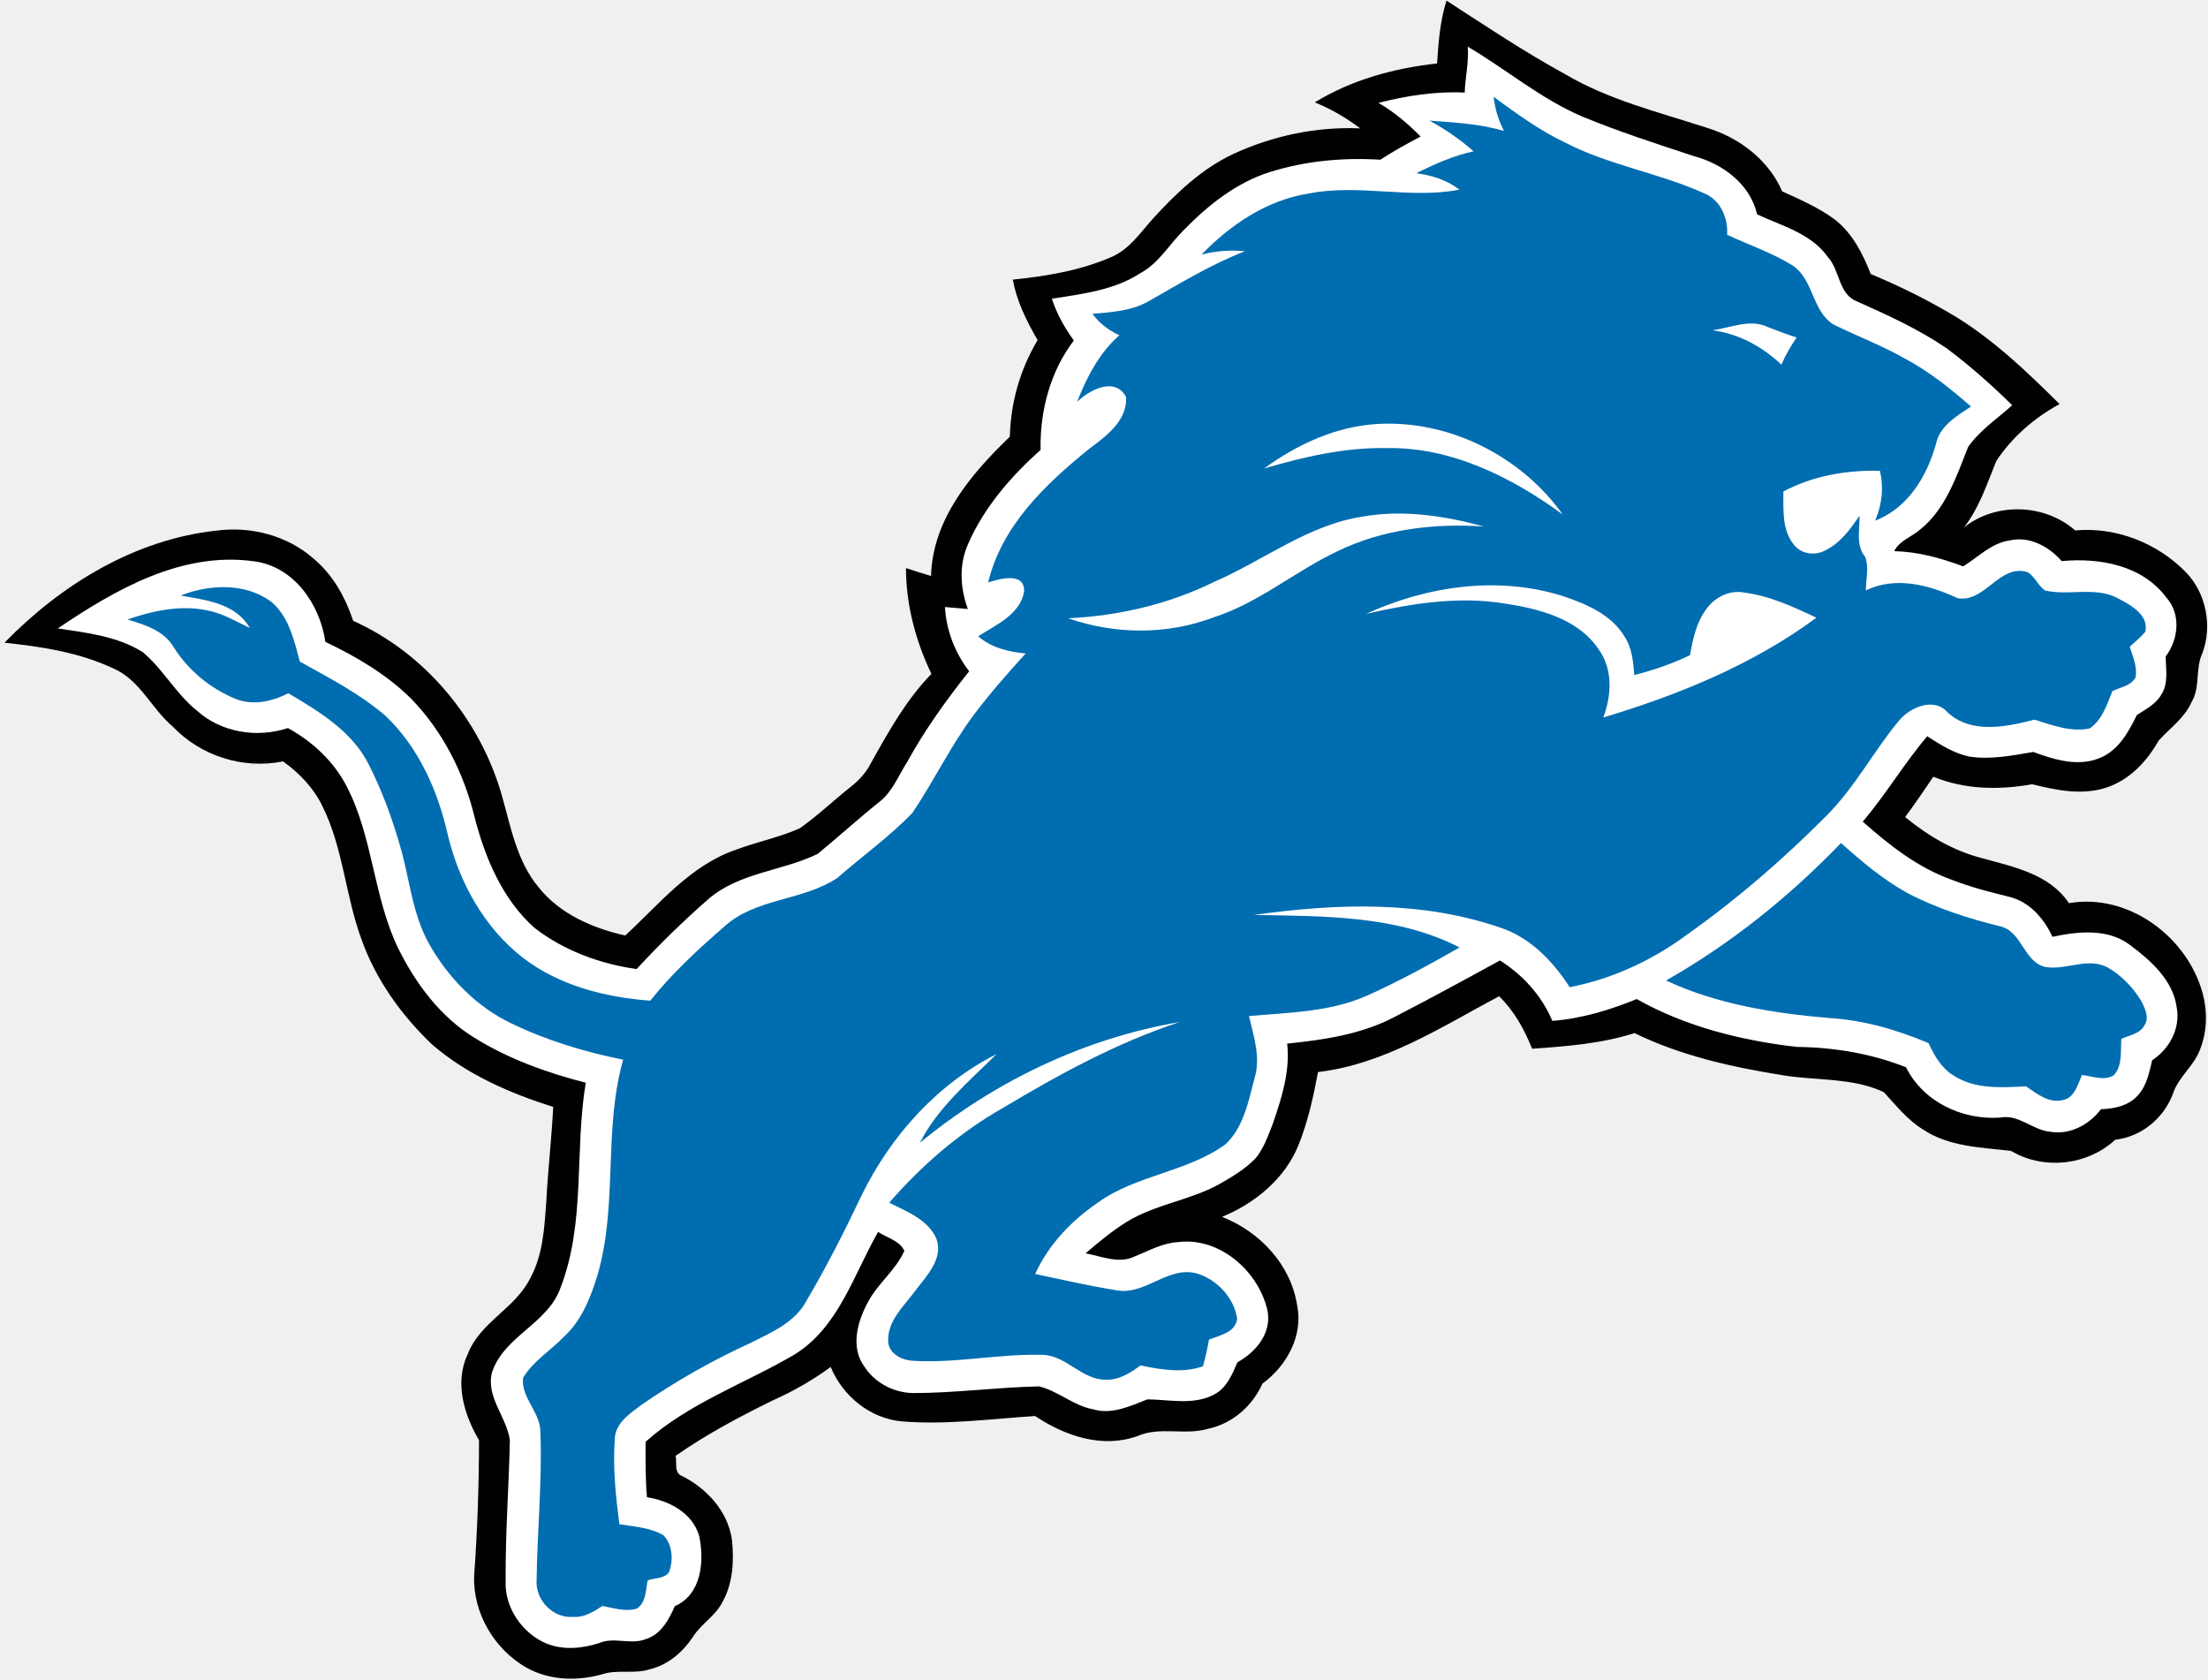
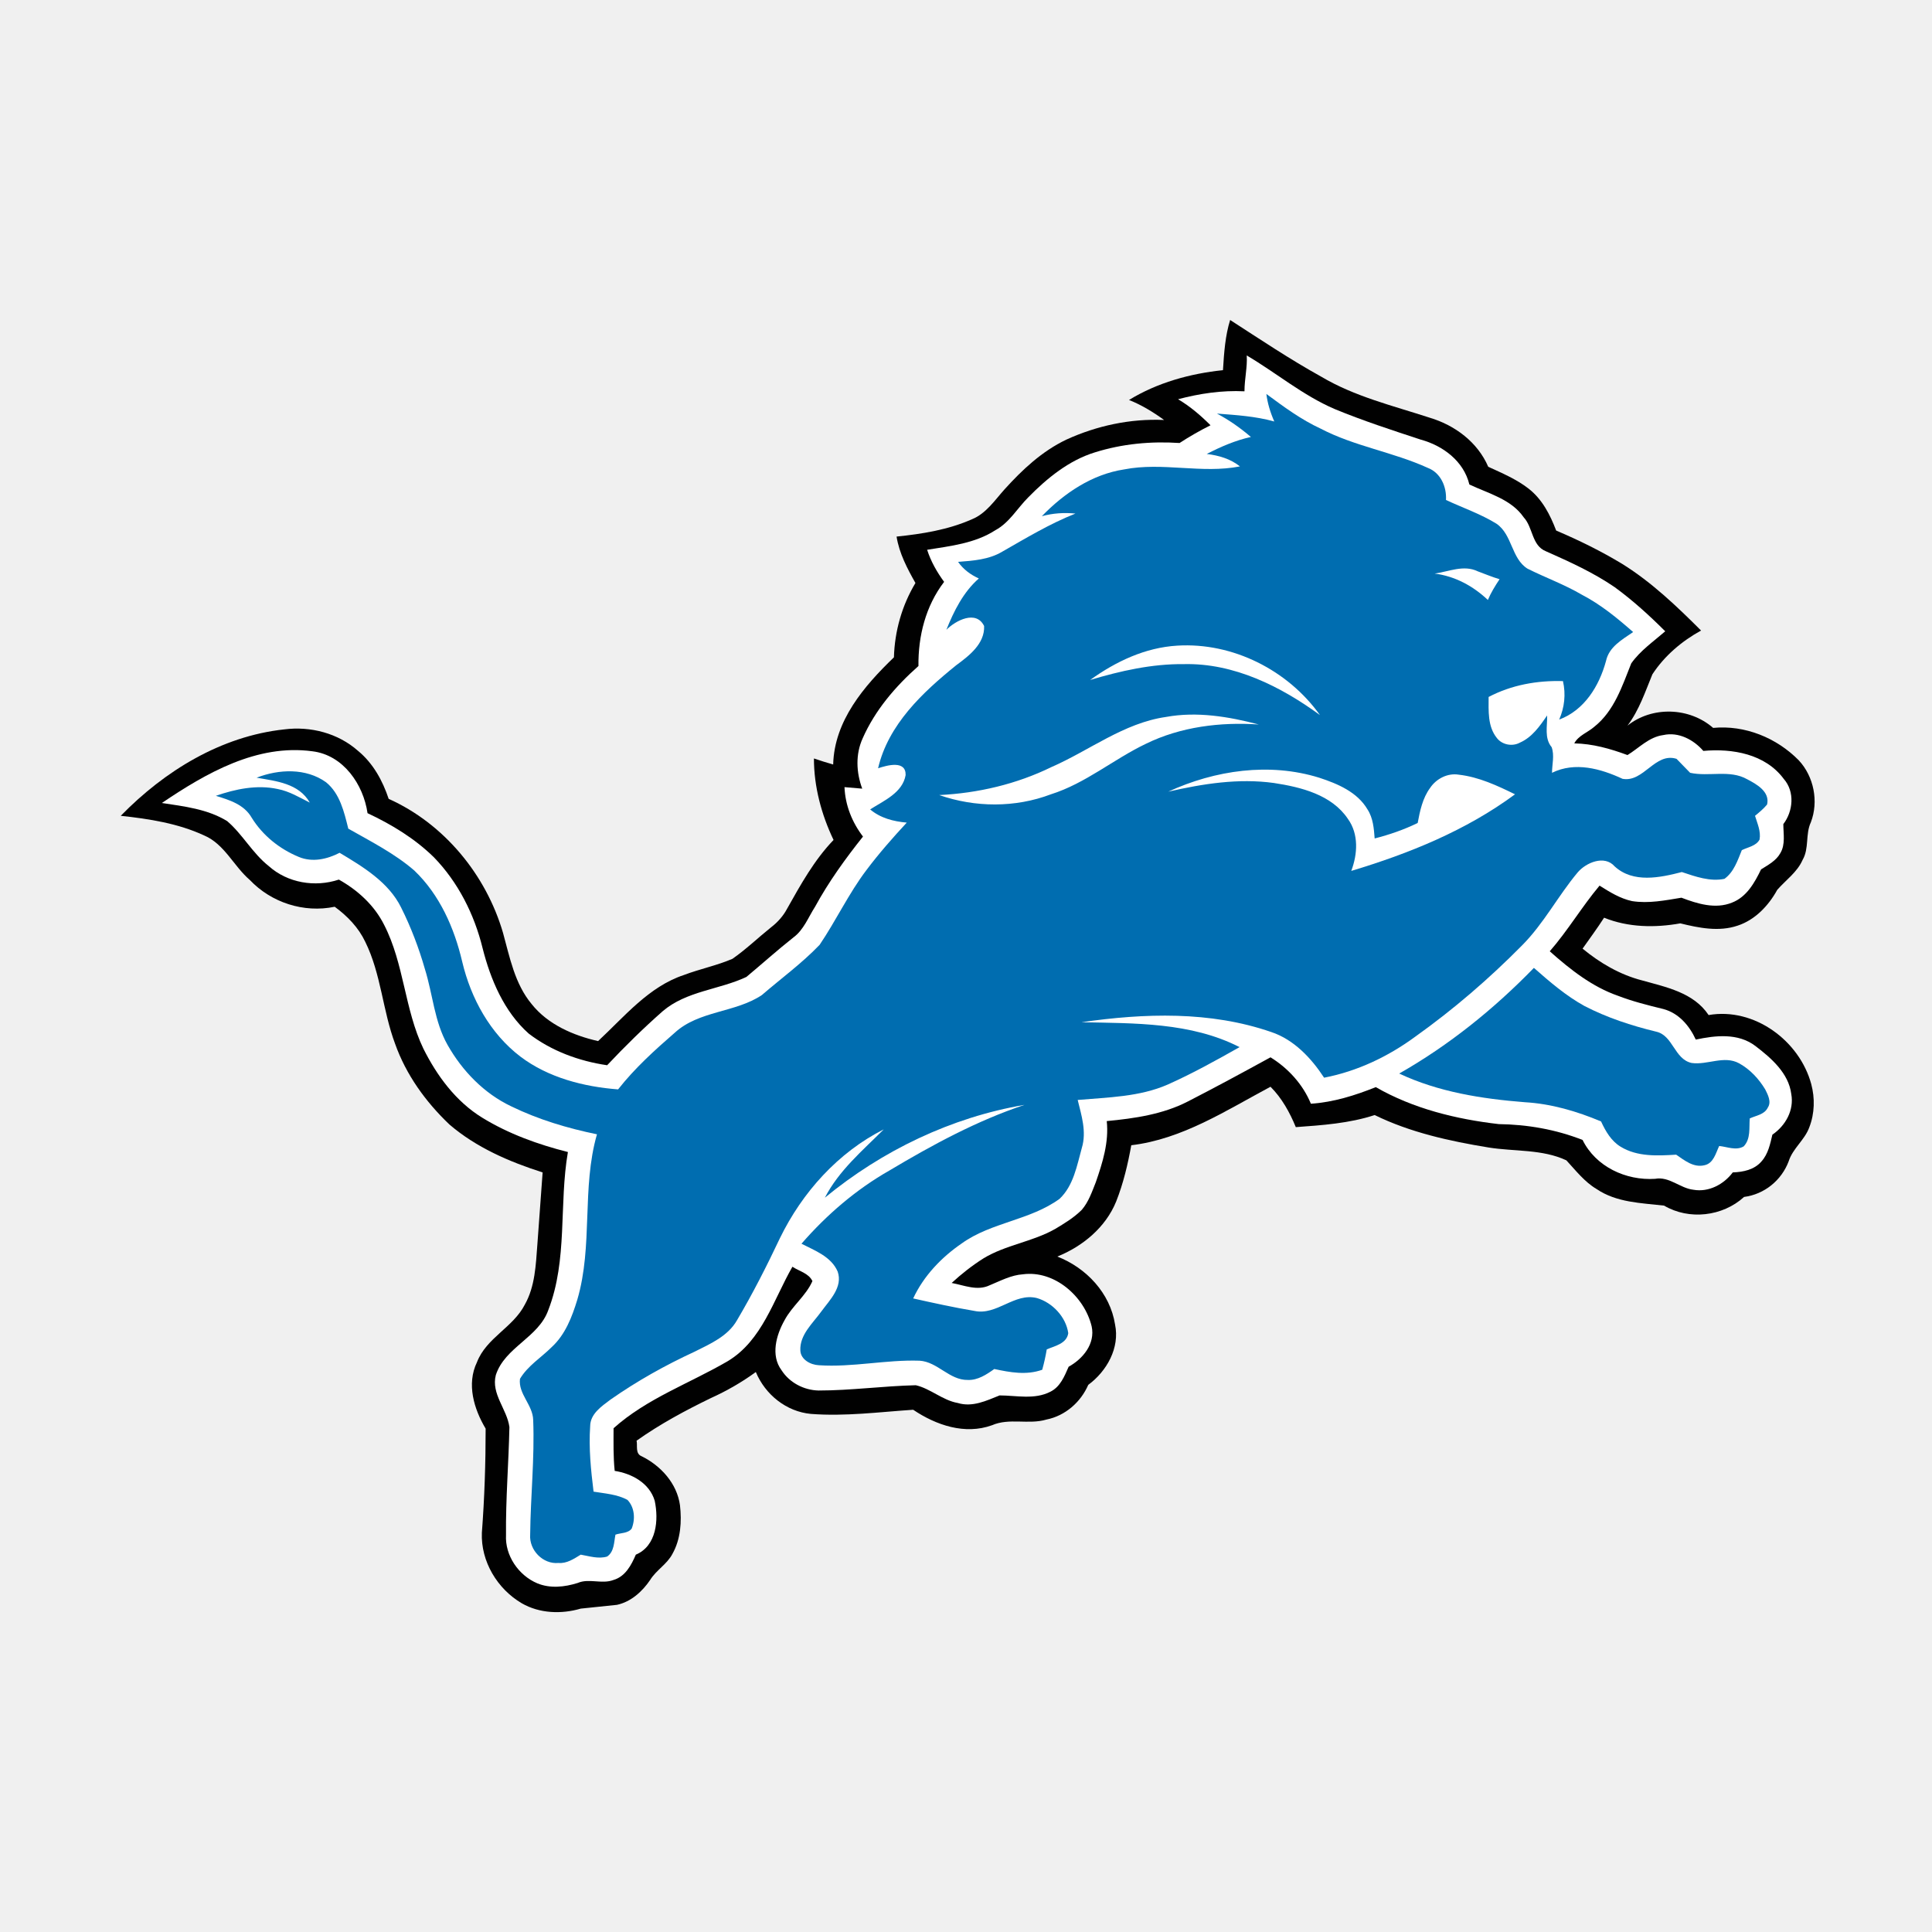
- <svg xmlns="http://www.w3.org/2000/svg" version="1.1" x="0px" y="0px" width="489px" height="372px" viewBox="-0.99 -0.14 489 372" enable-background="new -0.99 -0.14 489 372" xml:space="preserve">
-   <defs>
- </defs>
-   <path fill="#010101" d="M319.37,0c8.62,5.59,17.18,11.31,26.199,16.25c9.671,5.73,20.69,8.41,31.28,11.85  c7.24,2.17,13.811,7.09,16.86,14.14c4.01,1.83,8.109,3.6,11.67,6.25c3.89,3.03,6.18,7.55,7.939,12.05  c6.601,2.77,13.051,5.94,19.171,9.67c8.42,5.25,15.64,12.17,22.649,19.13c-5.57,3.02-10.51,7.31-14.01,12.6  c-2.061,5.05-3.76,10.36-7.17,14.73c7.09-5.65,17.85-5.28,24.649,0.65c9.12-0.82,18.301,2.83,24.631,9.38  c4.39,4.64,5.76,11.83,3.529,17.79c-1.609,3.44-0.42,7.51-2.39,10.84c-1.561,3.53-4.8,5.771-7.311,8.54  c-2.55,4.58-6.38,8.64-11.439,10.36c-5.42,1.82-11.2,0.64-16.561-0.7c-7.319,1.31-14.939,1.2-21.899-1.67  c-2.01,3.03-4.08,6.01-6.23,8.94c5.011,4.11,10.71,7.5,17.04,9.1c6.99,1.95,14.9,3.479,19.24,9.96c13.17-2.26,26.17,7.41,29.6,19.93  c1.101,4.061,1.011,8.49-0.55,12.42c-1.319,3.71-4.819,6.091-6.02,9.87c-2.07,5.45-6.96,9.49-12.79,10.181  c-6.16,5.699-15.86,6.75-23.07,2.46c-6.59-0.771-13.729-0.891-19.47-4.73c-3.49-2.11-5.99-5.36-8.72-8.29  c-6.99-3.26-14.921-2.5-22.36-3.729c-11.25-1.801-22.55-4.311-32.84-9.33c-7.33,2.34-15.05,2.92-22.67,3.46  c-1.721-4.28-3.98-8.391-7.32-11.63c-12.77,6.81-25.41,15.06-40.1,16.79c-1.03,5.479-2.23,10.979-4.32,16.17  c-3,7.449-9.64,12.899-16.93,15.899c8.35,3.28,15.229,10.561,16.63,19.601c1.39,6.72-2.351,13.439-7.69,17.33  c-2.2,4.949-6.67,8.869-12.02,9.989c-5.12,1.54-10.65-0.569-15.62,1.61c-7.81,2.83-16.12-0.02-22.71-4.43  c-9.79,0.64-19.61,1.979-29.42,1.199c-7.11-0.63-13.15-5.56-15.85-12.06c-4.02,2.95-8.37,5.43-12.92,7.45  c-7.38,3.63-14.67,7.52-21.43,12.229c0.38,1.45-0.42,3.73,1.36,4.431c5.55,2.76,10.23,7.859,11.13,14.16  c0.49,4.72,0.22,9.77-2.21,13.979c-1.57,2.96-4.64,4.68-6.41,7.49c-2.25,3.38-5.53,6.25-9.55,7.2c-3.41,1.119-7.07,0-10.47,1.08  c-5.57,1.609-11.82,1.43-16.95-1.48c-7.08-4.08-11.83-12.11-11.51-20.34c0.73-9.97,1.06-20,1.08-29.98  c-3.34-5.699-5.5-12.819-2.47-19.13c2.72-7.02,10.46-10.03,13.75-16.63c2.92-5.24,3.2-11.38,3.63-17.22  c0.36-6.95,1.17-13.87,1.52-20.82c-9.61-3.04-19.12-7.17-26.81-13.82c-6.81-6.479-12.48-14.369-15.64-23.27  c-3.55-9.59-4.04-20.13-8.59-29.37c-1.94-4.1-5.13-7.44-8.79-10.06c-8.86,1.8-18.25-1.21-24.46-7.74  c-4.71-3.98-7.27-10.37-13.18-12.87c-7.52-3.53-15.86-4.81-24.06-5.67c12.56-12.89,28.89-22.9,47.06-24.84  c7.56-0.97,15.56,1.1,21.33,6.16c4.31,3.56,7.1,8.58,8.84,13.83c15.99,7.18,28.08,21.81,32.9,38.57c2.01,7.06,3.34,14.7,8.21,20.49  c4.71,5.89,11.96,9.02,19.15,10.63c7.6-7.04,14.53-15.67,24.69-19.06c4.6-1.73,9.5-2.67,13.99-4.71c3.93-2.77,7.42-6.11,11.18-9.1  c1.87-1.45,3.5-3.21,4.56-5.34c3.88-6.95,7.79-13.98,13.38-19.73c-3.49-7.3-5.63-15.3-5.63-23.43c1.84,0.61,3.69,1.2,5.55,1.75  c0.33-12.57,8.86-22.58,17.45-30.85c0.17-7.51,2.28-14.92,6.15-21.37c-2.41-4.2-4.64-8.59-5.48-13.41  c7.4-0.76,14.86-1.99,21.72-4.96c4.03-1.68,6.52-5.44,9.32-8.57c5.14-5.62,10.79-11.02,17.77-14.29c8.75-4.05,18.47-6.09,28.12-5.67  c-3.1-2.33-6.47-4.31-10.07-5.76c8.17-5,17.61-7.59,27.08-8.61C317.59,9.24,317.92,4.5,319.37,0L319.37,0z" />
-   <path fill="#FFFFFF" d="M324.069,10.2c8.5,4.99,16.15,11.53,25.29,15.44c8.11,3.36,16.471,6.05,24.811,8.8  c6.39,1.7,12.43,6.18,13.99,12.89c5.51,2.59,12.01,4.23,15.689,9.49c2.67,2.93,2.3,8.16,6.4,9.78c6.8,3.03,13.609,6.13,19.79,10.33  c5.17,3.85,10.01,8.14,14.609,12.67c-3.319,2.98-7.159,5.53-9.75,9.22c-2.6,6.52-4.93,13.7-10.609,18.28  c-1.88,1.65-4.601,2.45-5.771,4.81c5.28,0.13,10.351,1.53,15.271,3.37c3.34-2.05,6.22-5.16,10.29-5.74  c4.39-1.02,8.689,1.34,11.529,4.57c8.37-0.78,17.83,0.9,23.16,8.05c3.311,3.68,2.721,9.3-0.13,13.07  c0.021,2.77,0.65,5.85-0.899,8.34c-1.2,2.19-3.49,3.33-5.49,4.64c-1.86,3.81-4.141,7.94-8.32,9.55c-4.78,1.94-10.01,0.31-14.61-1.38  c-4.67,0.8-9.439,1.74-14.18,1.02c-3.43-0.71-6.41-2.64-9.31-4.5c-5.12,6.03-9.15,12.89-14.29,18.91  c5.89,5.19,12.189,10.189,19.67,12.85c4.21,1.67,8.609,2.76,12.99,3.851c4.409,1.159,7.5,4.819,9.369,8.8  c5.671-1.19,12.2-1.92,17.15,1.8c4.61,3.44,9.54,7.78,10.36,13.82c0.87,4.67-1.59,9.18-5.44,11.729c-0.64,2.7-1.18,5.59-3.12,7.72  c-2.04,2.341-5.24,3.03-8.21,3.11c-2.59,3.45-6.93,5.771-11.3,4.98c-3.93-0.38-6.92-3.931-11.04-3.12  c-8.38,0.58-17.01-3.471-20.84-11.141c-7.68-3.05-15.93-4.42-24.17-4.51c-12.28-1.41-24.65-4.49-35.47-10.6  c-5.98,2.439-12.221,4.34-18.69,4.83c-2.33-5.57-6.521-10.17-11.6-13.38c-7.9,4.329-15.801,8.63-23.801,12.75  c-7.22,3.68-15.359,4.84-23.319,5.67c0.68,6.04-1.19,11.96-3.13,17.6c-1.08,2.74-2.04,5.64-3.971,7.91  c-2.239,2.27-4.989,3.93-7.729,5.49c-6.521,3.68-14.24,4.52-20.641,8.43c-3.28,2.04-6.26,4.49-9.169,7.01  c3.55,0.65,7.41,2.41,10.919,0.67c3.11-1.26,6.15-2.979,9.58-3.16c9.17-1.149,17.69,6.381,19.74,14.96  c1.12,5.051-2.47,9.391-6.63,11.66c-1.15,2.721-2.4,5.74-5.2,7.16c-4.56,2.38-9.84,1.101-14.71,1.04  c-3.79,1.49-7.87,3.43-12.02,2.21c-4.38-0.78-7.78-4.1-12.03-5.08c-9.34,0.2-18.65,1.5-28,1.48c-4.23-0.12-8.35-2.28-10.65-5.87  c-3.16-4.271-1.51-10.08,0.83-14.33c2.17-4.11,6.17-7.05,8.02-11.3c-1.07-2.29-3.84-2.87-5.81-4.181  c-5.41,9.45-8.74,21.141-18.53,27.16c-10.97,6.431-23.32,10.71-32.95,19.3c-0.02,4.091-0.06,8.19,0.29,12.28  c4.94,0.79,10.03,3.431,11.56,8.55c1.21,5.54,0.55,13.03-5.39,15.58c-1.29,3-3.08,6.261-6.42,7.301  c-3.35,1.329-7.01-0.561-10.32,0.869c-3.75,1.221-7.94,1.61-11.67,0.12c-5.41-2.29-9.35-8.01-9.05-13.95  c-0.09-10.369,0.72-20.72,0.93-31.079c-0.67-5.15-5.34-9.521-3.96-15.011c2.64-8.06,12.32-10.76,15.15-18.68  c5.65-14.53,3.09-30.39,5.62-45.48c-8.58-2.199-17.05-5.239-24.61-9.93c-7.6-4.64-13.09-12.06-16.98-19.93  c-5.44-11.34-5.53-24.45-11.3-35.65c-2.85-5.6-7.6-10.03-13.07-13.03c-6.82,2.26-14.79,1-20.18-3.88  c-4.63-3.71-7.45-9.15-11.98-12.94c-5.6-3.52-12.39-4.28-18.8-5.25c12.73-8.6,27.39-17.06,43.37-14.87  c8.87,1.08,14.69,9.51,15.88,17.85c6.91,3.3,13.63,7.24,19.08,12.67c6.97,7.21,11.62,16.45,13.97,26.15  c2.33,9.05,6.18,18.23,13.31,24.55c6.5,5.021,14.47,7.931,22.56,9.09c5.06-5.449,10.38-10.67,15.98-15.56  c6.83-5.85,16.31-6.14,24.12-9.94c4.58-3.75,8.96-7.75,13.58-11.45c2.94-2.21,4.25-5.77,6.18-8.78c3.93-7.17,8.7-13.82,13.8-20.21  c-3.15-4.11-5.06-9.05-5.36-14.23c1.69,0.15,3.38,0.3,5.08,0.44c-1.72-4.62-2.01-9.88,0.06-14.44c3.55-8.12,9.5-14.95,16.04-20.81  c-0.16-8.6,2.11-17.31,7.36-24.22c-2.05-2.83-3.78-5.9-4.86-9.24c6.72-1.08,13.79-1.87,19.62-5.69c4.05-2.17,6.33-6.28,9.49-9.42  c5.399-5.55,11.689-10.6,19.17-12.95c7.89-2.48,16.24-3.24,24.47-2.73c2.87-1.87,5.87-3.54,8.91-5.13c-2.8-2.85-5.87-5.45-9.33-7.46  c6.24-1.59,12.65-2.59,19.1-2.28C323.51,16.96,324.34,13.59,324.069,10.2L324.069,10.2z" />
-   <path fill="#006DB0" d="M329.79,21.3c5.01,3.64,10.029,7.35,15.649,10.03c9.761,5.1,20.83,6.78,30.83,11.271  c3.73,1.44,5.471,5.45,5.25,9.25c4.87,2.28,10.04,4.01,14.61,6.87c4.56,3.17,4.189,10.01,8.91,12.98c5.17,2.58,10.63,4.6,15.67,7.47  c5.41,2.85,10.22,6.7,14.81,10.71c-3.18,2.15-6.95,4.27-7.779,8.38c-2,7.12-6.221,14.14-13.45,16.89c1.51-3.49,1.95-7.31,1.05-11.03  c-7.36-0.18-14.83,1.08-21.37,4.58c0.021,3.99-0.36,8.52,2.35,11.81c1.54,1.98,4.471,2.45,6.671,1.35c3.47-1.57,5.77-4.75,7.84-7.8  c0.08,3.04-0.88,6.56,1.27,9.14c0.87,2.35,0.15,4.96,0.13,7.41c6.61-3.22,14.021-1.21,20.32,1.71c6.04,1.12,9.29-7.7,15.51-5.76  c1.641,1,2.32,3.01,3.891,4.07c5.42,1.24,11.369-1.03,16.409,1.88c2.7,1.42,6.601,3.64,5.761,7.26c-1.021,1.23-2.271,2.23-3.44,3.29  c0.67,2.21,1.73,4.46,1.27,6.83c-1.02,1.86-3.35,2.16-5.1,2.99c-1.22,2.98-2.229,6.34-5,8.27c-4.18,0.91-8.32-0.7-12.25-1.93  c-6.26,1.61-14.03,3.26-19.29-1.63c-2.97-3.39-8.229-1.13-10.689,1.79c-5.65,6.78-9.78,14.78-16.051,21.06  c-9.479,9.55-19.689,18.41-30.67,26.2c-7.779,5.79-16.72,9.989-26.26,11.83c-3.66-5.7-8.67-10.94-15.24-13.15  c-17.56-6.08-36.529-5.41-54.68-2.85c15.33,0.29,31.54,0,45.54,7.199c-6.74,3.83-13.55,7.58-20.63,10.73  c-8.19,3.59-17.271,3.69-26.021,4.46c1.061,4.49,2.641,9.17,1.24,13.78c-1.359,5.1-2.42,10.859-6.43,14.62  c-8.47,6.159-19.65,6.75-28.17,12.84c-5.89,4.02-11.021,9.33-13.98,15.88c5.87,1.25,11.73,2.58,17.65,3.55  c6.51,1.46,11.57-5.36,18.06-3.7c4.5,1.311,8.34,5.38,9.021,10.07c-0.391,3.08-3.88,3.65-6.24,4.62c-0.35,1.99-0.8,3.96-1.33,5.899  c-4.52,1.58-9.29,0.75-13.84-0.189c-2.23,1.66-4.74,3.26-7.64,3.16c-5.27,0.08-8.68-5.24-13.86-5.5c-9.69-0.3-19.32,1.92-29.01,1.3  c-2.4-0.14-5.25-1.58-5.37-4.271c-0.21-4.609,3.56-7.869,6.05-11.29c2.44-3.25,6.19-6.949,4.66-11.399  c-1.87-4.311-6.58-6.061-10.48-8.04c7.24-8.33,15.72-15.64,25.35-21.08c12.39-7.41,25.18-14.38,38.94-18.91  c-21.08,3.58-41.01,13.17-57.5,26.72c4-7.81,10.83-13.56,16.97-19.619c-13.16,6.619-23.44,18.119-29.87,31.25  c-3.81,8.05-7.87,16-12.39,23.67c-2.57,4.59-7.64,6.729-12.12,8.979c-8.46,3.88-16.6,8.47-24.26,13.76  c-2.57,1.94-5.87,4.08-5.91,7.7c-0.43,6.25,0.23,12.55,1.03,18.75c3.3,0.5,6.8,0.71,9.75,2.42c2.05,2.12,2.23,5.55,1.24,8.21  c-1.08,1.44-3.16,1.24-4.72,1.78c-0.46,2.17-0.32,4.91-2.42,6.271c-2.53,0.729-5.11-0.12-7.6-0.591c-1.95,1.24-4.03,2.62-6.46,2.41  c-4.45,0.391-8.44-3.72-8.12-8.13c0.14-11,1.27-21.99,0.83-32.99c-0.08-4.3-4.33-7.46-3.83-11.8c2.23-3.75,6.12-6.05,9.09-9.149  c3.91-3.61,5.91-8.721,7.42-13.7c4.51-15.511,1.24-32.101,5.66-47.62c-8.5-1.69-16.86-4.23-24.67-7.99  c-7.84-3.71-14.14-10.22-18.35-17.72c-3.77-6.75-4.28-14.601-6.47-21.89c-1.76-6.09-3.97-12.081-6.84-17.73  c-3.66-7.37-11-11.78-17.83-15.81c-3.58,1.82-7.83,2.8-11.69,1.24c-5.55-2.29-10.39-6.24-13.62-11.32  c-2.14-3.76-6.44-5.09-10.32-6.26c5.7-1.96,11.85-3.28,17.84-1.98c3.32,0.66,6.24,2.44,9.26,3.86c-3.15-5.49-9.71-6.18-15.32-7.18  c6.37-2.5,14.18-2.86,19.95,1.28c4.01,3.26,5.18,8.59,6.45,13.35c6.55,3.64,13.31,7.12,19.01,12.04  c7.31,6.96,11.56,16.56,13.75,26.29c2.53,10.55,8.05,20.601,16.72,27.311c8.02,6.13,18.21,8.72,28.14,9.439  c4.8-6.03,10.49-11.28,16.3-16.33c6.96-6.43,17.47-5.729,25.13-10.85c5.51-4.83,11.54-9.12,16.62-14.41  c4.74-7.01,8.41-14.73,13.48-21.55c3.59-4.8,7.57-9.3,11.6-13.74c-3.78-0.36-7.59-1.25-10.52-3.81c3.91-2.51,9.33-4.83,10.18-9.93  c0.11-4.37-5.35-2.82-7.96-1.99c2.98-12.58,12.78-21.85,22.47-29.67c3.72-2.77,8.31-6.15,8.081-11.33  c-2.33-4.68-8.181-1.67-10.88,1.05c2.15-5.47,4.89-10.86,9.39-14.79c-2.37-1.07-4.44-2.65-5.98-4.75c4.33-0.36,8.87-0.64,12.7-2.93  c6.89-3.91,13.67-8.06,21.09-10.92c-3.229-0.33-6.479-0.09-9.63,0.74c6.41-6.62,14.46-12.07,23.71-13.52  c11.07-2.22,22.37,1.27,33.4-0.86c-2.76-2.17-6.12-3.18-9.54-3.64c4.06-2.03,8.229-3.89,12.689-4.86c-3-2.62-6.27-4.9-9.77-6.79  c5.54,0.41,11.13,0.71,16.49,2.28C330.85,26.49,330.109,23.93,329.79,21.3L329.79,21.3z" />
-   <path fill="#FFFFFF" d="M378.25,73c4.06-0.55,8.38-2.63,12.35-0.68c2.08,0.81,4.18,1.59,6.3,2.28c-1.29,1.91-2.47,3.89-3.359,6.01  C389.279,76.61,384.1,73.75,378.25,73L378.25,73z" />
-   <path fill="#FFFFFF" d="M278.97,103.6c7.34-5.34,15.88-9.31,25.05-9.85c15.92-0.94,31.86,7.11,41.08,20.04  c-11.32-8.28-24.76-15-39.1-14.7C296.79,98.92,287.75,101.04,278.97,103.6L278.97,103.6z" />
-   <path fill="#FFFFFF" d="M267.88,128.72c11.02-4.76,20.85-12.67,32.99-14.47c8.96-1.58,18.08-0.15,26.77,2.2  c-11.1-0.75-22.45,0.6-32.53,5.53c-9.34,4.44-17.39,11.4-27.34,14.6c-10.3,3.9-21.84,3.81-32.21,0.19  C246.74,136.25,257.819,133.67,267.88,128.72L267.88,128.72z" />
-   <path fill="#FFFFFF" d="M301.55,135.8c13.47-6.16,29.13-8.46,43.46-3.98c5.28,1.75,10.96,4.15,13.89,9.18  c1.591,2.49,1.811,5.49,2.051,8.35c4.239-1.09,8.399-2.49,12.34-4.41c0.64-3.53,1.37-7.19,3.569-10.12  c1.78-2.6,5.051-4.32,8.23-3.77c5.72,0.7,11.03,3.15,16.189,5.6c-14.069,10.41-30.529,17.08-47.199,22.1  c1.85-4.86,2.17-10.61-0.971-15.03c-4.649-6.98-13.479-9.12-21.279-10.28C321.68,131.88,311.45,133.53,301.55,135.8L301.55,135.8z" />
-   <path fill="#006DB0" d="M367.979,216.99c14.37-8.149,27.3-18.57,38.75-30.44c4.55,4.05,9.25,8.041,14.601,11.01  c6.479,3.42,13.51,5.68,20.609,7.42c4.94,1.08,5.181,7.97,10.17,9.04c4.53,0.7,9.301-2.23,13.641,0.06c3.1,1.761,5.66,4.44,7.5,7.48  c0.76,1.56,1.81,3.55,0.75,5.229c-0.931,2.011-3.38,2.29-5.181,3.13c-0.21,2.71,0.311,5.9-1.699,8.08  c-2.15,1.301-4.74,0.16-7.03-0.08c-0.93,2.091-1.6,5.021-4.22,5.551c-3.11,0.779-5.79-1.431-8.181-3.051  c-5.34,0.28-11.21,0.7-15.92-2.319c-2.729-1.61-4.359-4.42-5.63-7.23c-6.99-2.97-14.37-5.1-21.979-5.569  C391.8,224.25,379.3,222.28,367.979,216.99L367.979,216.99z" />
+ <svg xmlns="http://www.w3.org/2000/svg" width="512" height="512" viewBox="0 0 512 512">
+   <g>
+     <g>
+       <path fill="#010101" d="M326 84.8c7.9 5.1 15.8 10.4 24.1 15 8.9 5.3 19 7.7 28.8 10.9 6.7 2 12.7 6.5 15.5 13 3.7 1.7 7.5 3.3 10.7 5.8 3.6 2.8 5.7 6.9 7.3 11.1 6.1 2.6 12 5.5 17.6 8.9 7.7 4.8 14.4 11.2 20.8 17.6-5.1 2.8-9.7 6.7-12.9 11.6-1.9 4.6-3.5 9.5-6.6 13.6 6.5-5.2 16.4-4.9 22.7.6 8.4-.8 16.8 2.6 22.7 8.6 4 4.3 5.3 10.9 3.2 16.4-1.5 3.2-.4 6.9-2.2 10-1.4 3.2-4.4 5.3-6.7 7.9-2.3 4.2-5.9 8-10.5 9.5-5 1.7-10.3.6-15.2-.6-6.7 1.2-13.8 1.1-20.2-1.5-1.8 2.8-3.8 5.5-5.7 8.2 4.6 3.8 9.9 6.9 15.7 8.4 6.4 1.8 13.7 3.2 17.7 9.2 12.1-2.1 24.1 6.8 27.2 18.3 1 3.7.9 7.8-.5 11.4-1.2 3.4-4.4 5.6-5.5 9.1-1.9 5-6.4 8.7-11.8 9.4-5.7 5.2-14.6 6.2-21.2 2.3-6.1-.7-12.6-.8-17.9-4.4-3.2-1.9-5.5-4.9-8-7.6-6.4-3-13.7-2.3-20.6-3.4-10.4-1.7-20.8-4-30.2-8.6-6.7 2.2-13.9 2.7-20.9 3.2-1.6-3.9-3.7-7.7-6.7-10.7-11.8 6.3-23.4 13.9-36.9 15.5-.9 5-2.1 10.1-4 14.9-2.8 6.9-8.9 11.9-15.6 14.6 7.7 3 14 9.7 15.3 18 1.3 6.2-2.2 12.4-7.1 16-2 4.6-6.1 8.2-11.1 9.2-4.7 1.4-9.8-.5-14.4 1.5-7.2 2.6-14.8 0-20.9-4.1-9 .6-18 1.8-27.1 1.1-6.5-.6-12.1-5.1-14.6-11.1-3.7 2.7-7.7 5-11.9 6.9-6.8 3.3-13.5 6.9-19.7 11.3.3 1.3-.4 3.4 1.3 4.1 5.1 2.5 9.4 7.2 10.2 13 .5 4.3.2 9-2 12.9-1.4 2.7-4.3 4.3-5.9 6.9-2.1 3.1-5.1 5.8-8.8 6.6l-9.6 1c-5.1 1.5-10.9 1.3-15.6-1.4-6.5-3.8-10.9-11.1-10.6-18.7.7-9.2 1-18.4 1-27.6-3.1-5.2-5.1-11.8-2.3-17.6 2.5-6.5 9.6-9.2 12.7-15.3 2.7-4.8 2.9-10.5 3.3-15.8l1.4-19.2c-8.8-2.8-17.6-6.6-24.7-12.7-6.3-6-11.5-13.2-14.4-21.4-3.3-8.8-3.7-18.5-7.9-27-1.8-3.8-4.7-6.8-8.1-9.3-8.2 1.7-16.8-1.1-22.5-7.1-4.3-3.7-6.7-9.5-12.1-11.8-6.9-3.2-14.6-4.4-22.1-5.2 11.6-11.9 26.6-21.1 43.3-22.9 7-.9 14.3 1 19.6 5.7 4 3.3 6.5 7.9 8.1 12.7 14.7 6.6 25.8 20.1 30.3 35.5 1.8 6.5 3.1 13.5 7.6 18.9 4.3 5.4 11 8.3 17.6 9.8 7-6.5 13.4-14.4 22.7-17.5 4.2-1.6 8.7-2.5 12.9-4.3 3.6-2.5 6.8-5.6 10.3-8.4 1.7-1.3 3.2-3 4.2-4.9 3.6-6.4 7.2-12.9 12.3-18.2-3.2-6.7-5.2-14.1-5.2-21.6 1.7.6 3.4 1.1 5.1 1.6.3-11.6 8.2-20.8 16.1-28.4.2-6.9 2.1-13.7 5.7-19.7-2.2-3.9-4.3-7.9-5-12.3 6.8-.7 13.7-1.8 20-4.6 3.7-1.5 6-5 8.6-7.9 4.7-5.2 9.9-10.1 16.4-13.2 8.1-3.7 17-5.6 25.9-5.2-2.9-2.1-6-4-9.3-5.3 7.5-4.6 16.2-7 24.9-7.9.3-4.8.6-9.1 1.9-13.3z" />
+       <path fill="#fff" d="M330.4 94.2c7.8 4.6 14.9 10.6 23.3 14.2 7.5 3.1 15.2 5.6 22.8 8.1 5.9 1.6 11.4 5.7 12.9 11.9 5.1 2.4 11.1 3.9 14.4 8.7 2.5 2.7 2.1 7.5 5.9 9 6.3 2.8 12.5 5.6 18.2 9.5 4.8 3.5 9.2 7.5 13.4 11.7-3.1 2.7-6.6 5.1-9 8.5-2.4 6-4.5 12.6-9.8 16.8-1.7 1.5-4.2 2.3-5.3 4.4 4.9.1 9.5 1.4 14.1 3.1 3.1-1.9 5.7-4.8 9.5-5.3 4-.9 8 1.2 10.6 4.2 7.7-.7 16.4.8 21.3 7.4 3 3.4 2.5 8.6-.1 12 0 2.5.6 5.4-.8 7.7-1.1 2-3.2 3.1-5.1 4.3-1.7 3.5-3.8 7.3-7.7 8.8-4.4 1.8-9.2.3-13.4-1.3-4.3.7-8.7 1.6-13.1.9-3.2-.7-5.9-2.4-8.6-4.1-4.7 5.6-8.4 11.9-13.2 17.4 5.4 4.8 11.2 9.4 18.1 11.8 3.9 1.5 7.9 2.5 12 3.5 4.1 1.1 6.9 4.4 8.6 8.1 5.2-1.1 11.2-1.8 15.8 1.7 4.2 3.2 8.8 7.2 9.5 12.7.8 4.3-1.5 8.4-5 10.8-.6 2.5-1.1 5.1-2.9 7.1-1.9 2.2-4.8 2.8-7.6 2.9-2.4 3.2-6.4 5.3-10.4 4.6-3.6-.4-6.4-3.6-10.2-2.9-7.7.5-15.7-3.2-19.2-10.3-7.1-2.8-14.7-4.1-22.2-4.2-11.3-1.3-22.7-4.1-32.6-9.8-5.5 2.2-11.2 4-17.2 4.4-2.1-5.1-6-9.4-10.7-12.3-7.3 4-14.5 7.9-21.9 11.7-6.6 3.4-14.1 4.5-21.5 5.2.6 5.6-1.1 11-2.9 16.2-1 2.5-1.9 5.2-3.7 7.3-2.1 2.1-4.6 3.6-7.1 5.1-6 3.4-13.1 4.2-19 7.8-3 1.9-5.8 4.1-8.4 6.5 3.3.6 6.8 2.2 10.1.6 2.9-1.2 5.7-2.7 8.8-2.9 8.4-1.1 16.3 5.9 18.2 13.8 1 4.6-2.3 8.6-6.1 10.7-1.1 2.5-2.2 5.3-4.8 6.6-4.2 2.2-9.1 1-13.5 1-3.5 1.4-7.2 3.2-11.1 2-4-.7-7.2-3.8-11.1-4.7-8.6.2-17.2 1.4-25.8 1.4-3.9-.1-7.7-2.1-9.8-5.4-2.9-3.9-1.4-9.3.8-13.2 2-3.8 5.7-6.5 7.4-10.4-1-2.1-3.5-2.6-5.3-3.8-5 8.7-8 19.5-17.1 25-10.1 5.9-21.5 9.9-30.3 17.8 0 3.8-.1 7.5.3 11.3 4.5.7 9.2 3.2 10.6 7.9 1.1 5.1.5 12-5 14.3-1.2 2.8-2.8 5.8-5.9 6.7-3.1 1.2-6.5-.5-9.5.8-3.5 1.1-7.3 1.5-10.7.1-5-2.1-8.6-7.4-8.3-12.8-.1-9.5.7-19.1.9-28.6-.6-4.7-4.9-8.8-3.6-13.8 2.4-7.4 11.3-9.9 13.9-17.2 5.2-13.4 2.8-28 5.2-41.9-7.9-2-15.7-4.8-22.7-9.1s-12-11.1-15.6-18.3c-5-10.4-5.1-22.5-10.4-32.8-2.6-5.2-7-9.2-12-12-6.3 2.1-13.6.9-18.6-3.6-4.3-3.4-6.9-8.4-11-11.9-5.2-3.2-11.4-3.9-17.3-4.8 11.7-7.9 25.2-15.7 39.9-13.7 8.2 1 13.5 8.8 14.6 16.4 6.4 3 12.5 6.7 17.6 11.7 6.4 6.6 10.7 15.1 12.9 24.1 2.1 8.3 5.7 16.8 12.2 22.6 6 4.6 13.3 7.3 20.8 8.4 4.7-5 9.6-9.8 14.7-14.3 6.3-5.4 15-5.7 22.2-9.1 4.2-3.5 8.2-7.1 12.5-10.5 2.7-2 3.9-5.3 5.7-8.1 3.6-6.6 8-12.7 12.7-18.6-2.9-3.8-4.7-8.3-4.9-13.1l4.7.4c-1.6-4.3-1.8-9.1.1-13.3 3.3-7.5 8.7-13.8 14.8-19.2-.1-7.9 1.9-15.9 6.8-22.3-1.9-2.6-3.5-5.4-4.5-8.5 6.2-1 12.7-1.7 18.1-5.2 3.7-2 5.8-5.8 8.7-8.7 5-5.1 10.8-9.8 17.6-11.9 7.3-2.3 14.9-3 22.5-2.5 2.6-1.7 5.4-3.3 8.2-4.7-2.6-2.6-5.4-5-8.6-6.9 5.7-1.5 11.6-2.4 17.6-2.1 0-3.3.8-6.4.6-9.5z" />
+       <path fill="#006DB0" d="M335.6 104.4c4.6 3.4 9.2 6.8 14.4 9.2 9 4.7 19.2 6.2 28.4 10.4 3.4 1.3 5 5 4.8 8.5 4.5 2.1 9.2 3.7 13.4 6.3 4.2 2.9 3.9 9.2 8.2 11.9 4.8 2.4 9.8 4.2 14.4 6.9 5 2.6 9.4 6.2 13.6 9.9-2.9 2-6.4 3.9-7.2 7.7-1.8 6.6-5.7 13-12.4 15.5 1.4-3.2 1.8-6.7 1-10.2-6.8-.2-13.6 1-19.7 4.2 0 3.7-.3 7.8 2.2 10.9 1.4 1.8 4.1 2.3 6.1 1.2 3.2-1.4 5.3-4.4 7.2-7.2.1 2.8-.8 6 1.2 8.4.8 2.2.1 4.6.1 6.8 6.1-3 12.9-1.1 18.7 1.6 5.6 1 8.6-7.1 14.3-5.3l3.6 3.7c5 1.1 10.5-.9 15.1 1.7 2.5 1.3 6.1 3.3 5.3 6.7-.9 1.1-2.1 2.1-3.2 3 .6 2 1.6 4.1 1.2 6.3-.9 1.7-3.1 2-4.7 2.8-1.1 2.7-2.1 5.8-4.6 7.6-3.8.8-7.7-.6-11.3-1.8-5.8 1.5-12.9 3-17.8-1.5-2.7-3.1-7.6-1-9.8 1.6-5.2 6.2-9 13.6-14.8 19.4-8.7 8.8-18.1 16.9-28.2 24.1-7.2 5.3-15.4 9.2-24.2 10.9-3.4-5.2-8-10.1-14-12.1-16.2-5.6-33.6-5-50.3-2.6 14.1.3 29 0 41.9 6.6-6.2 3.5-12.5 7-19 9.9-7.5 3.3-15.9 3.4-23.9 4.1 1 4.1 2.4 8.4 1.1 12.7-1.3 4.7-2.2 10-5.9 13.5-7.8 5.7-18.1 6.2-25.9 11.8-5.4 3.7-10.1 8.6-12.9 14.6 5.4 1.2 10.8 2.4 16.2 3.3 6 1.3 10.6-4.9 16.6-3.4 4.1 1.2 7.7 5 8.3 9.3-.4 2.8-3.6 3.4-5.7 4.3-.3 1.8-.7 3.6-1.2 5.4-4.2 1.5-8.5.7-12.7-.2-2.1 1.5-4.4 3-7 2.9-4.9.1-8-4.8-12.8-5.1-8.9-.3-17.8 1.8-26.7 1.2-2.2-.1-4.8-1.5-4.9-3.9-.2-4.2 3.3-7.2 5.6-10.4 2.2-3 5.7-6.4 4.3-10.5-1.7-4-6.1-5.6-9.6-7.4 6.7-7.7 14.5-14.4 23.3-19.4 11.4-6.8 23.2-13.2 35.8-17.4-19.4 3.3-37.7 12.1-52.9 24.6 3.7-7.2 10-12.5 15.6-18.1-12.1 6.1-21.6 16.7-27.5 28.8-3.5 7.4-7.2 14.7-11.4 21.8-2.4 4.2-7 6.2-11.2 8.3-7.8 3.6-15.3 7.8-22.3 12.7-2.4 1.8-5.4 3.8-5.4 7.1-.4 5.8.2 11.6.9 17.3 3 .5 6.3.7 9 2.2 1.9 2 2.1 5.1 1.1 7.6-1 1.3-2.9 1.1-4.3 1.6-.4 2-.3 4.5-2.2 5.8-2.3.7-4.7-.1-7-.5-1.8 1.1-3.7 2.4-5.9 2.2-4.1.4-7.8-3.4-7.5-7.5.1-10.1 1.2-20.2.8-30.4-.1-4-4-6.9-3.5-10.9 2.1-3.5 5.6-5.6 8.4-8.4 3.6-3.3 5.4-8 6.8-12.6 4.2-14.3 1.1-29.5 5.2-43.8-7.8-1.6-15.5-3.9-22.7-7.4-7.2-3.4-13-9.4-16.9-16.3-3.5-6.2-3.9-13.4-6-20.1-1.6-5.6-3.7-11.1-6.3-16.3-3.3-6.7-10.1-10.8-16.3-14.5-3.3 1.7-7.2 2.6-10.8 1.1-5.1-2.1-9.6-5.7-12.5-10.4-2-3.5-5.9-4.7-9.5-5.8 5.2-1.8 10.9-3 16.4-1.8 3.1.6 5.7 2.2 8.5 3.6-2.9-5.1-8.9-5.7-14.1-6.6 5.9-2.3 13.1-2.6 18.4 1.2 3.7 3 4.8 7.9 5.9 12.3 6 3.4 12.3 6.6 17.5 11.1 6.7 6.4 10.6 15.2 12.7 24.2 2.3 9.7 7.4 19 15.4 25.1 7.4 5.6 16.8 8 25.9 8.7 4.4-5.6 9.7-10.4 15-15 6.4-5.9 16.1-5.3 23.1-10 5.1-4.4 10.6-8.4 15.3-13.3 4.4-6.5 7.7-13.6 12.4-19.8 3.3-4.4 7-8.6 10.7-12.6-3.5-.3-7-1.2-9.7-3.5 3.6-2.3 8.6-4.4 9.4-9.1.1-4-4.9-2.6-7.3-1.8 2.7-11.6 11.8-20.1 20.7-27.3 3.4-2.5 7.6-5.7 7.4-10.4-2.1-4.3-7.5-1.5-10 1 2-5 4.5-10 8.6-13.6-2.2-1-4.1-2.4-5.5-4.4 4-.3 8.2-.6 11.7-2.7 6.3-3.6 12.6-7.4 19.4-10.1-3-.3-6-.1-8.9.7 5.9-6.1 13.3-11.1 21.8-12.4 10.2-2 20.6 1.2 30.7-.8-2.5-2-5.6-2.9-8.8-3.3 3.7-1.9 7.6-3.6 11.7-4.5-2.8-2.4-5.8-4.5-9-6.2 5.1.4 10.2.7 15.2 2.1-1.1-2.5-1.8-4.9-2.1-7.3z" />
+       <path fill="#fff" d="M380.2 152c3.7-.5 7.7-2.4 11.4-.6 1.9.7 3.8 1.5 5.8 2.1-1.2 1.8-2.3 3.6-3.1 5.5-3.9-3.7-8.7-6.3-14.1-7zm-91.3 28.2c6.8-4.9 14.6-8.6 23.1-9.1 14.7-.9 29.3 6.5 37.8 18.4-10.4-7.6-22.8-13.8-36-13.5-8.5-.1-16.9 1.8-24.9 4.2zm-10.3 23.1c10.1-4.4 19.2-11.7 30.4-13.3 8.2-1.5 16.6-.1 24.6 2-10.2-.7-20.7.6-29.9 5.1-8.6 4.1-16 10.5-25.2 13.4-9.5 3.6-20.1 3.5-29.6.2 10.3-.5 20.5-2.9 29.7-7.4zm31 6.5c12.4-5.7 26.8-7.8 40-3.7 4.9 1.6 10.1 3.8 12.8 8.4 1.5 2.3 1.7 5.1 1.9 7.7 3.9-1 7.7-2.3 11.4-4.1.6-3.2 1.3-6.6 3.3-9.3 1.6-2.4 4.6-4 7.6-3.5 5.3.6 10.2 2.9 14.9 5.2-13 9.6-28.1 15.7-43.4 20.3 1.7-4.5 2-9.8-.9-13.8-4.3-6.4-12.4-8.4-19.6-9.5-9.4-1.3-18.8.2-28 2.3z" />
+       <path fill="#006DB0" d="M370.8 284.5c13.2-7.5 25.1-17.1 35.7-28 4.2 3.7 8.5 7.4 13.4 10.1 6 3.1 12.4 5.2 19 6.8 4.5 1 4.8 7.3 9.4 8.3 4.2.6 8.6-2.1 12.6.1 2.9 1.6 5.2 4.1 6.9 6.9.7 1.4 1.7 3.3.7 4.8-.9 1.9-3.1 2.1-4.8 2.9-.2 2.5.3 5.4-1.6 7.4-2 1.2-4.4.1-6.5-.1-.9 1.9-1.5 4.6-3.9 5.1-2.9.7-5.3-1.3-7.5-2.8-4.9.3-10.3.6-14.7-2.1-2.5-1.5-4-4.1-5.2-6.7-6.4-2.7-13.2-4.7-20.2-5.1-11.4-.9-22.9-2.7-33.3-7.6z" />
+     </g>
+   </g>
</svg>
